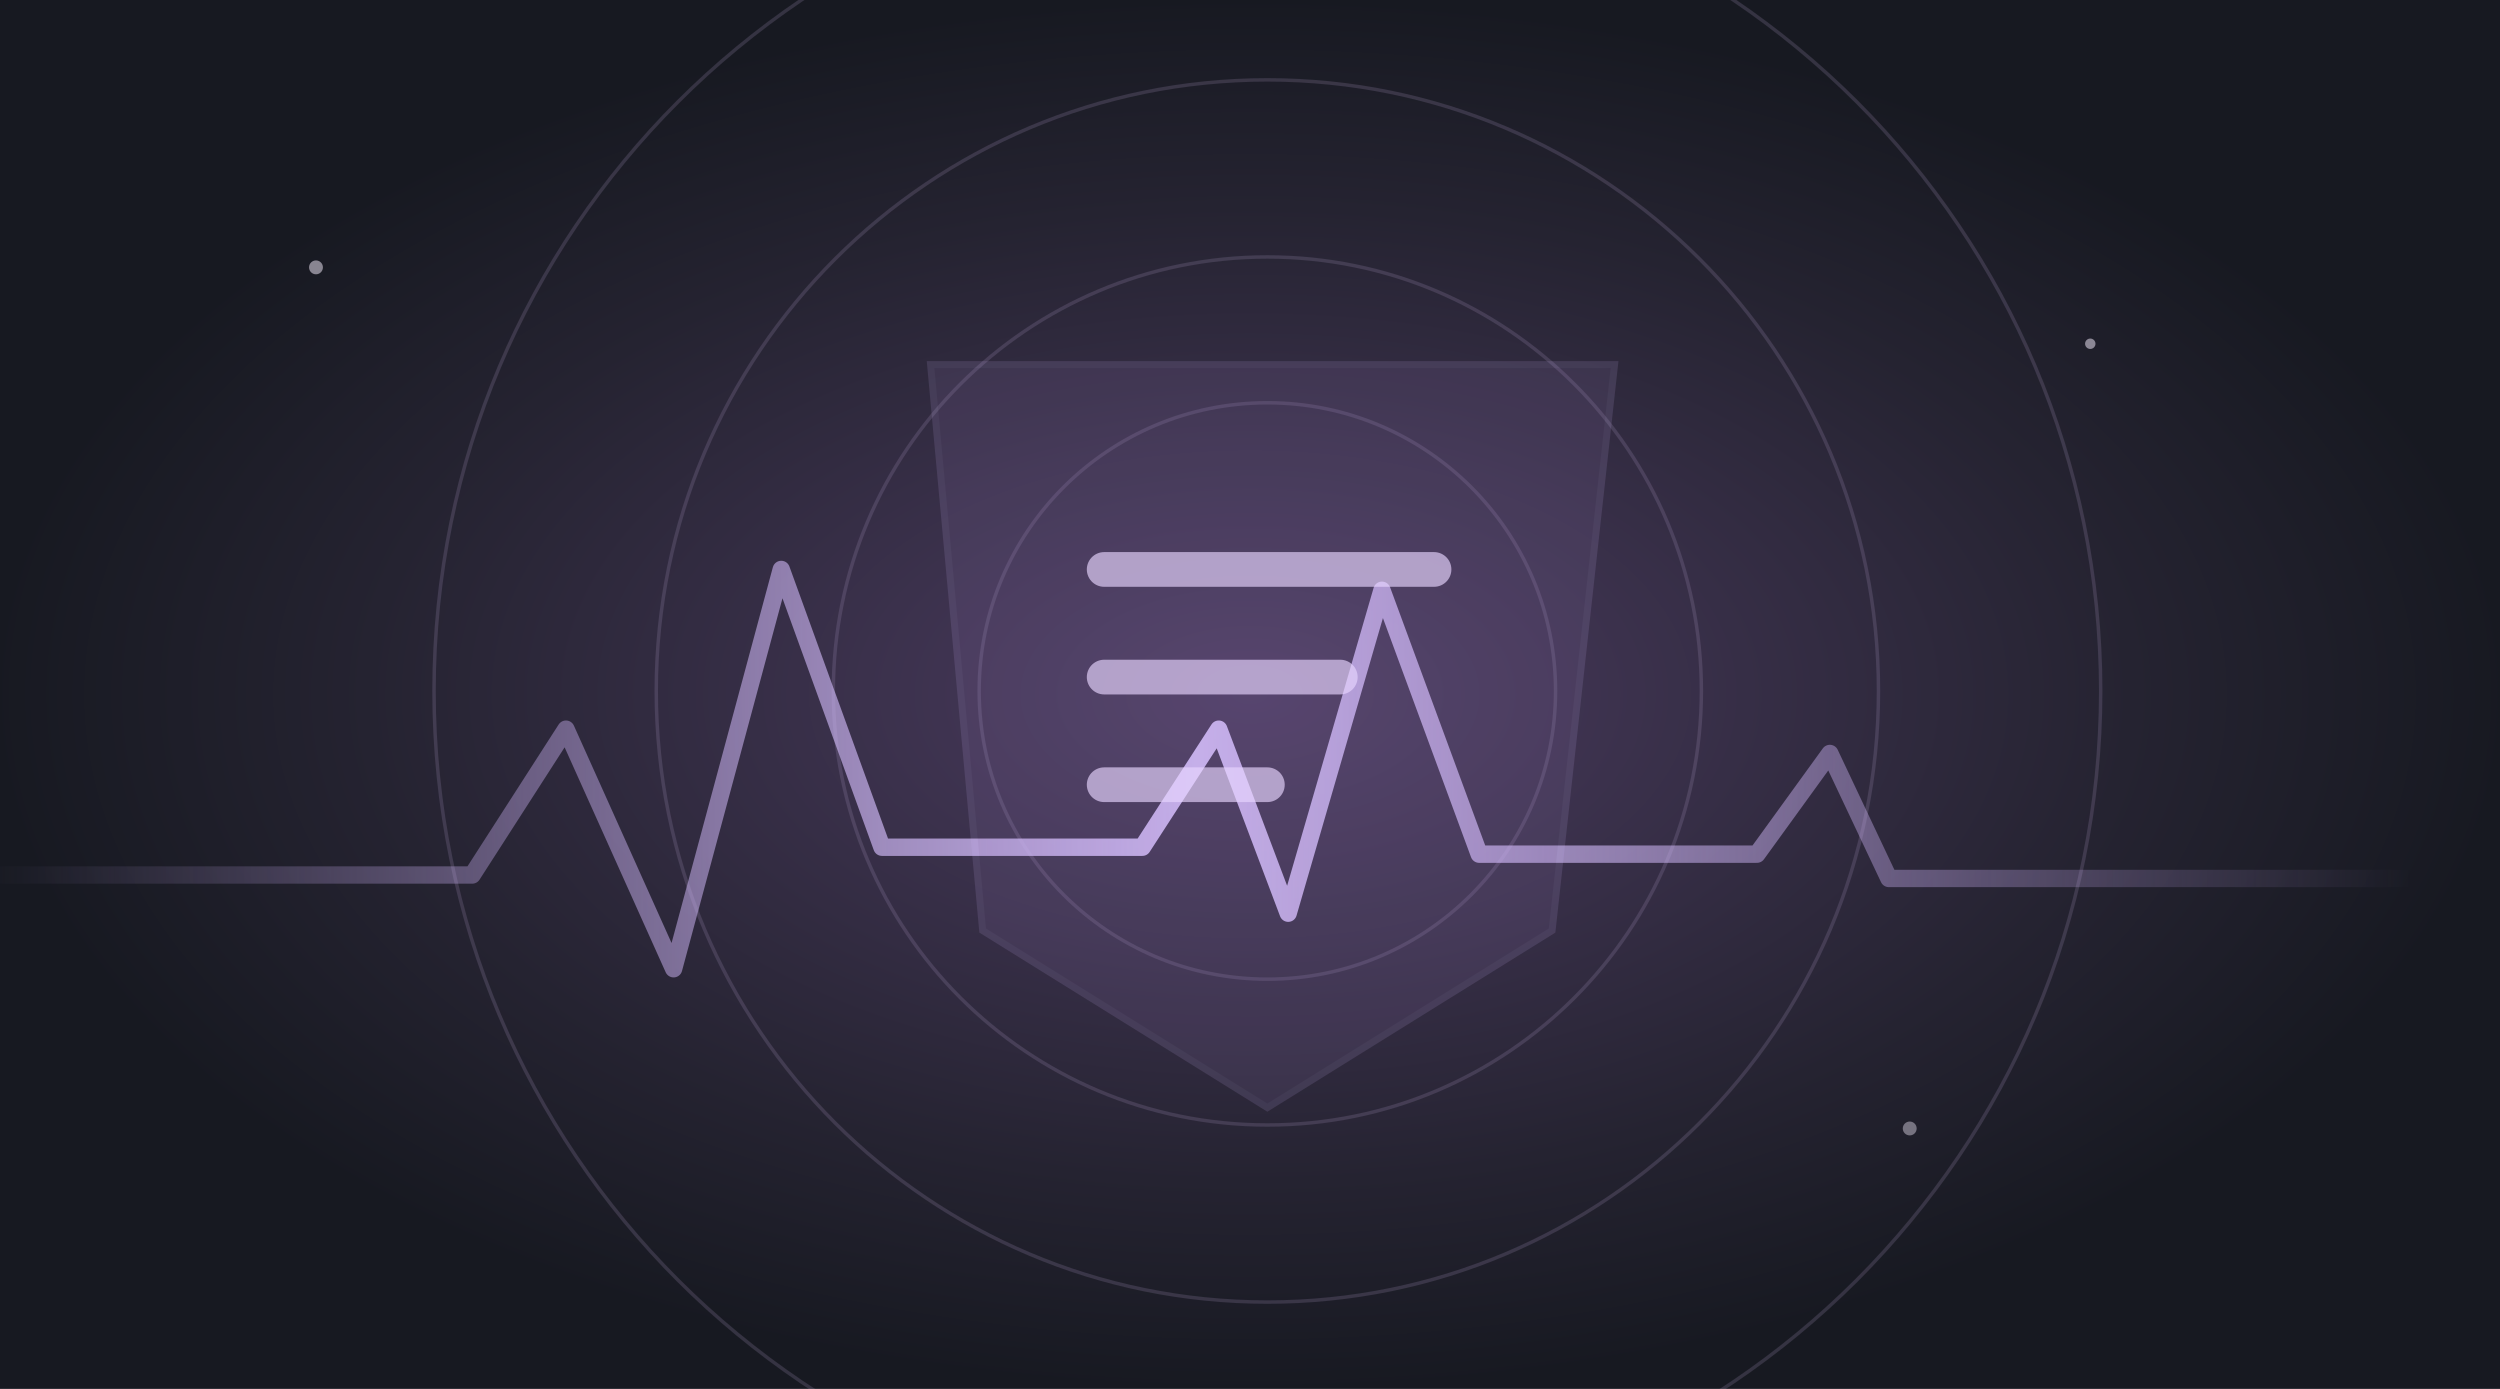
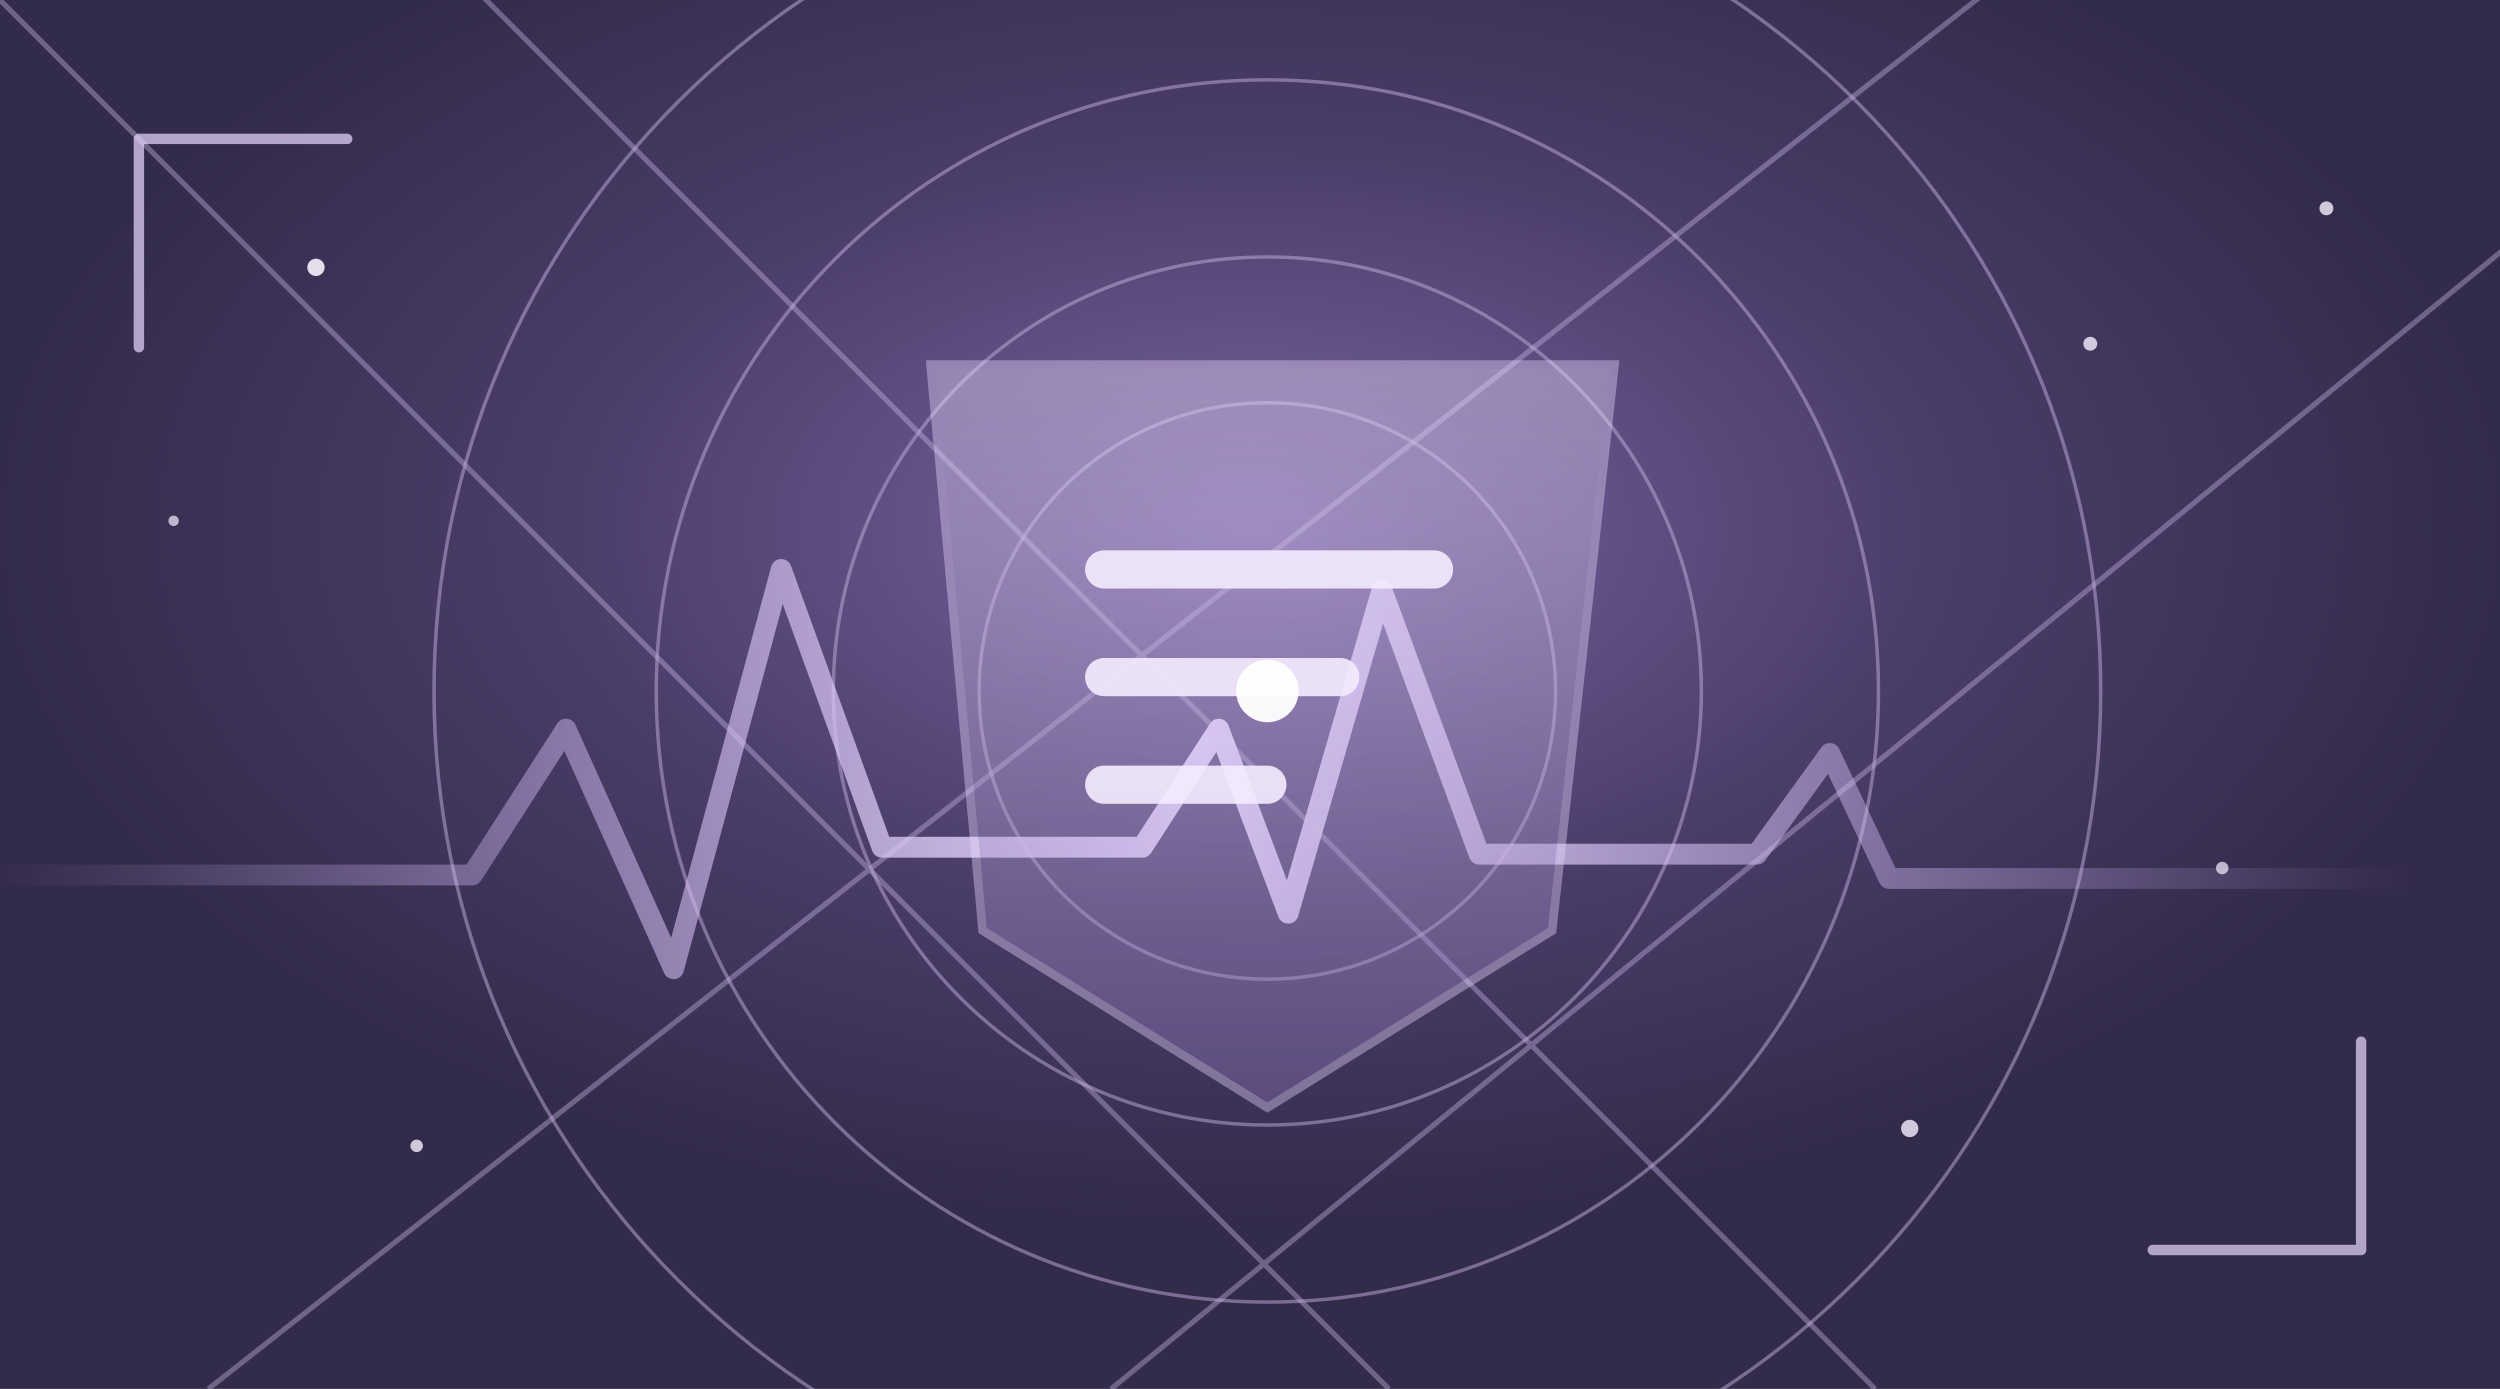
<svg xmlns="http://www.w3.org/2000/svg" viewBox="0 0 720 400">
  <defs>
-     <radialGradient id="bg">
-       <stop stop-color="#4c3c61" />
-       <stop offset=".7" stop-color="#252331" />
-       <stop offset="1" stop-color="#171921" />
+     <radialGradient id="bg" cx=".5" cy=".38">
+       <stop stop-color="#7a63a3" />
+       <stop offset=".55" stop-color="#4a3d69" />
+       <stop offset="1" stop-color="#332b4a" />
    </radialGradient>
    <linearGradient id="beam">
      <stop stop-color="#bda2e6" stop-opacity="0" />
-       <stop offset=".5" stop-color="#d9c3ff" stop-opacity=".9" />
+       <stop offset=".5" stop-color="#e9d8ff" stop-opacity="1" />
      <stop offset="1" stop-color="#bda2e6" stop-opacity="0" />
+     </linearGradient>
+     <linearGradient id="panel" x2="0" y2="1">
+       <stop stop-color="#efe1ff" />
+       <stop offset="1" stop-color="#8a72b8" />
    </linearGradient>
  </defs>
  <path fill="url(#bg)" d="M0 0h720v400H0z" />
-   <g fill="none" stroke="#9e8cb5" opacity=".22">
+   <g fill="none" stroke="#c9b6e6" stroke-width="1.5" opacity=".4">
+     <path d="M-40-40 400 400M100-40 540 400M760 40 320 400M620-40 60 400" />
+   </g>
+   <g fill="none" stroke="#c2aedb" opacity=".5">
    <circle cx="365" cy="199" r="83" />
    <circle cx="365" cy="199" r="125" />
    <circle cx="365" cy="199" r="176" />
    <circle cx="365" cy="199" r="240" />
  </g>
-   <path d="M-10 252h146l27-42 31 69 31-115 29 80h75l22-34 20 53 27-93 28 76h80l21-29 17 36h156" fill="none" stroke="url(#beam)" stroke-width="5" stroke-linejoin="round" />
-   <path d="M268 105h197l-18 163-82 51-82-51z" fill="#a287ca" opacity=".13" stroke="#d4b7ff" stroke-width="2" />
-   <path d="M318 164h95M318 195h68M318 226h47" stroke="#e8d5ff" stroke-width="10" stroke-linecap="round" opacity=".65" />
+   <path d="M-10 252h146l27-42 31 69 31-115 29 80h75l22-34 20 53 27-93 28 76h80l21-29 17 36h156" fill="none" stroke="url(#beam)" stroke-width="6" stroke-linejoin="round" />
+   <path d="M268 105h197l-18 163-82 51-82-51z" fill="url(#panel)" opacity=".4" stroke="#e9d8ff" stroke-width="2.5" />
+   <path d="M318 164h95M318 195h68M318 226h47" stroke="#f5ecff" stroke-width="11" stroke-linecap="round" opacity=".9" />
+   <circle cx="365" cy="199" r="9" fill="#fff" opacity=".95" />
  <g fill="#f7efff">
-     <circle cx="91" cy="77" r="2" opacity=".5" />
-     <circle cx="602" cy="99" r="1.5" opacity=".5" />
-     <circle cx="550" cy="325" r="2" opacity=".4" />
+     <circle cx="91" cy="77" r="2.5" opacity=".9" />
+     <circle cx="602" cy="99" r="2" opacity=".8" />
+     <circle cx="550" cy="325" r="2.5" opacity=".8" />
+     <circle cx="120" cy="330" r="1.8" opacity=".8" />
+     <circle cx="640" cy="250" r="1.8" opacity=".7" />
+     <circle cx="50" cy="150" r="1.5" opacity=".7" />
+     <circle cx="670" cy="60" r="2" opacity=".8" />
  </g>
+   <path d="M40 40h60M40 40v60M680 360h-60M680 360v-60" stroke="#e9d8ff" stroke-width="3" opacity=".7" stroke-linecap="round" />
</svg>
